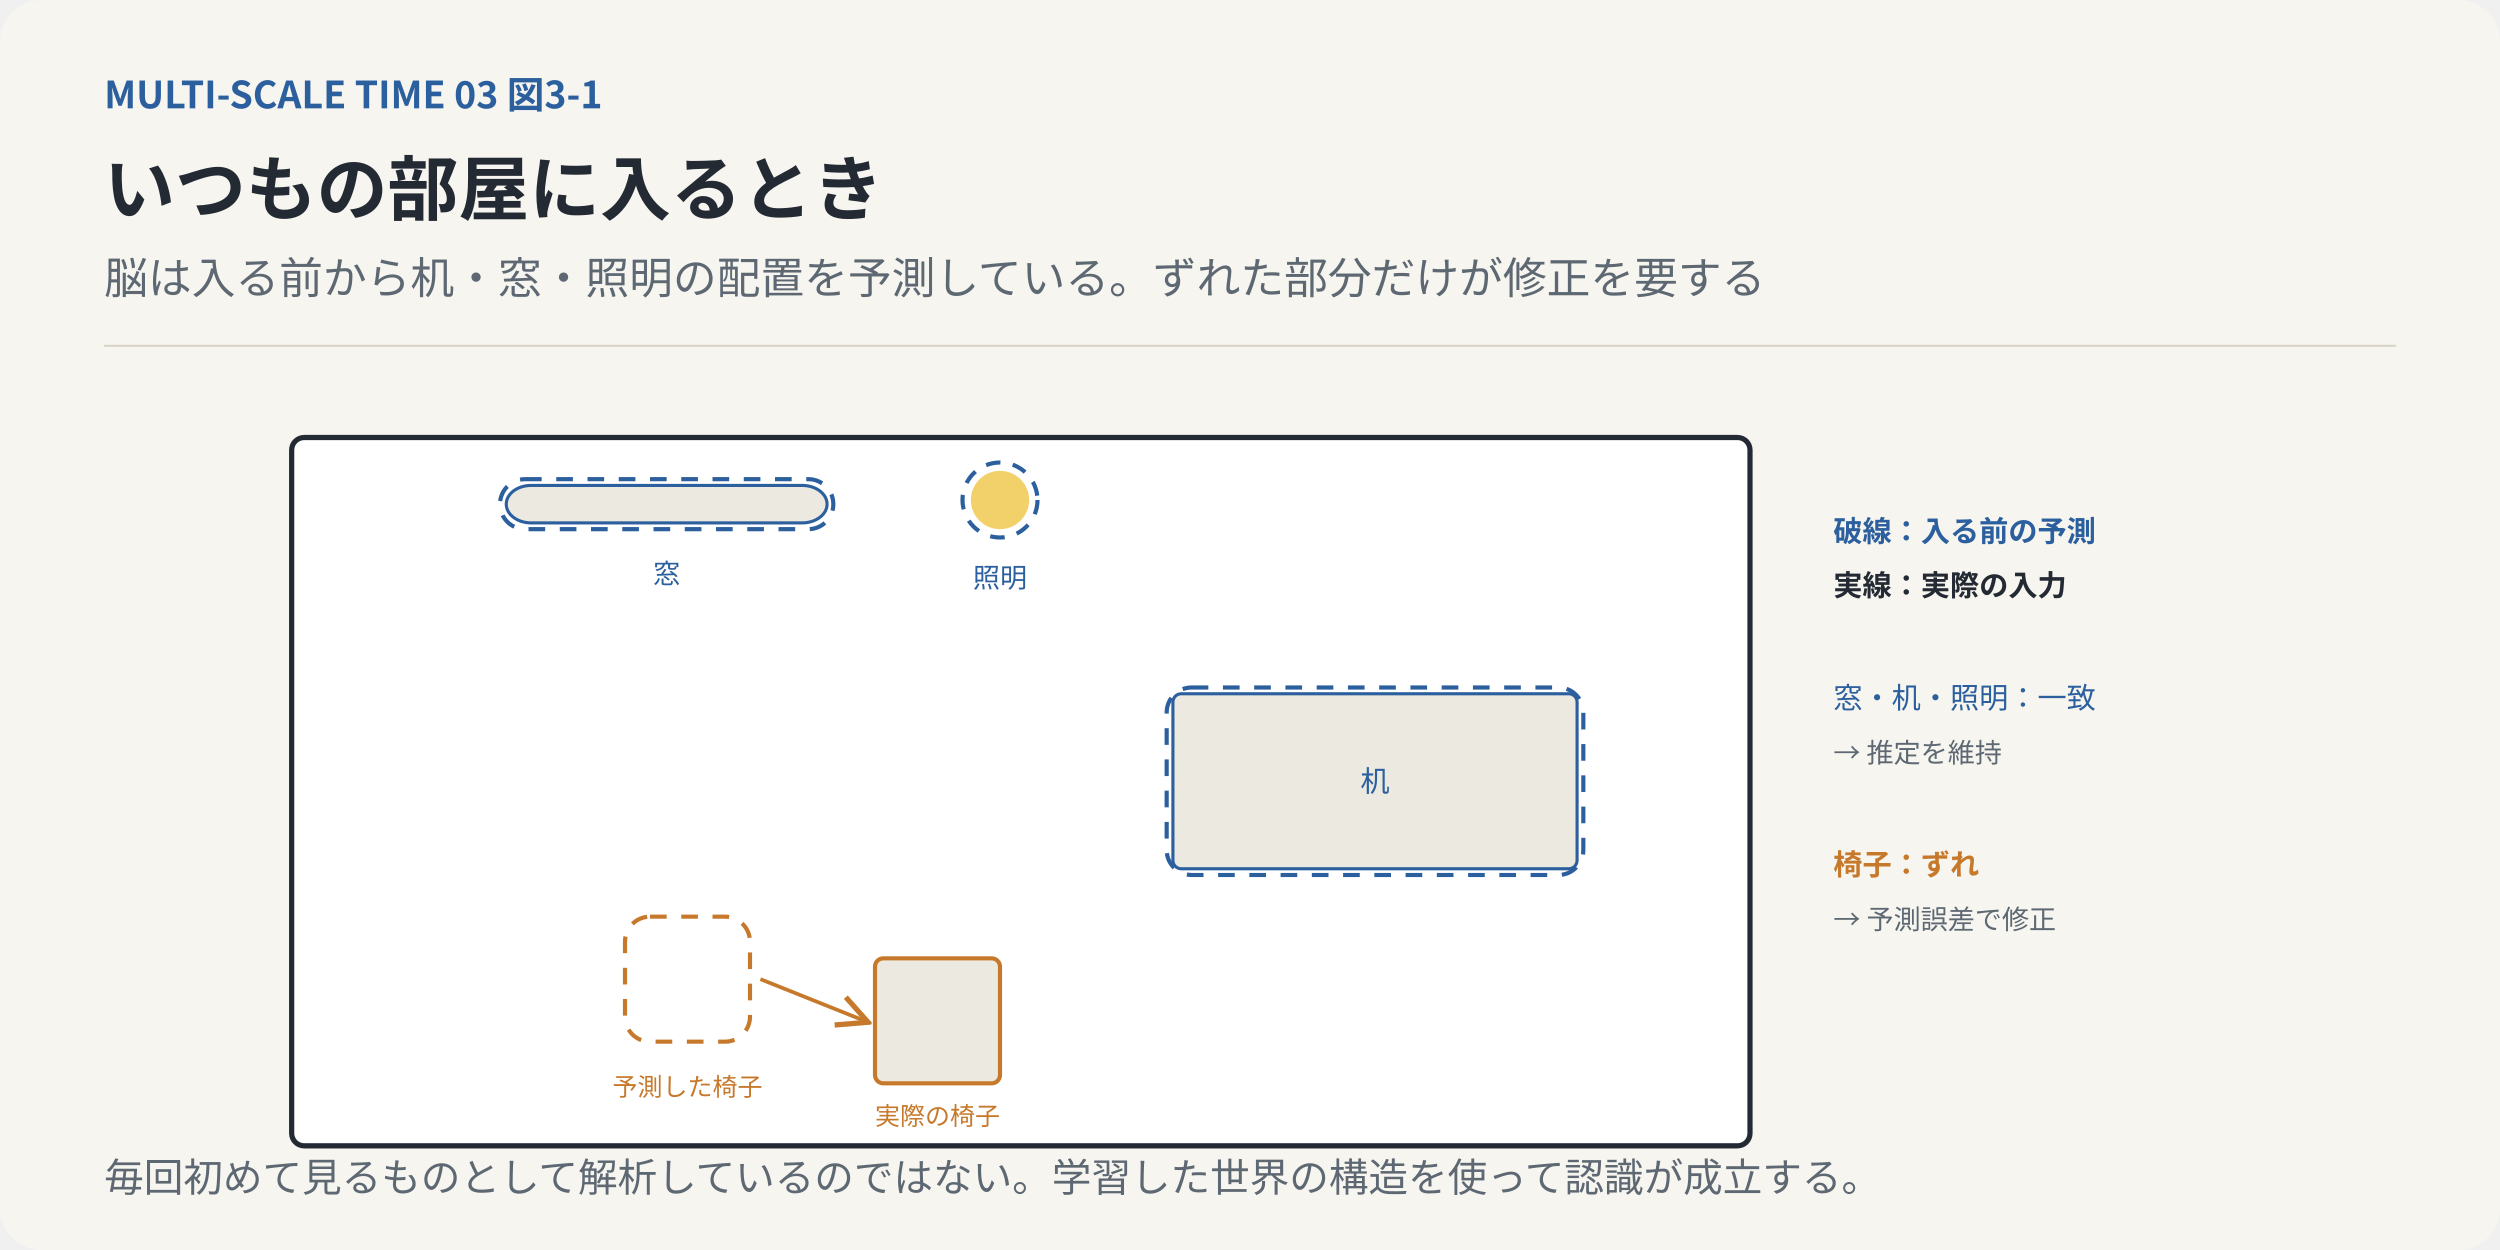
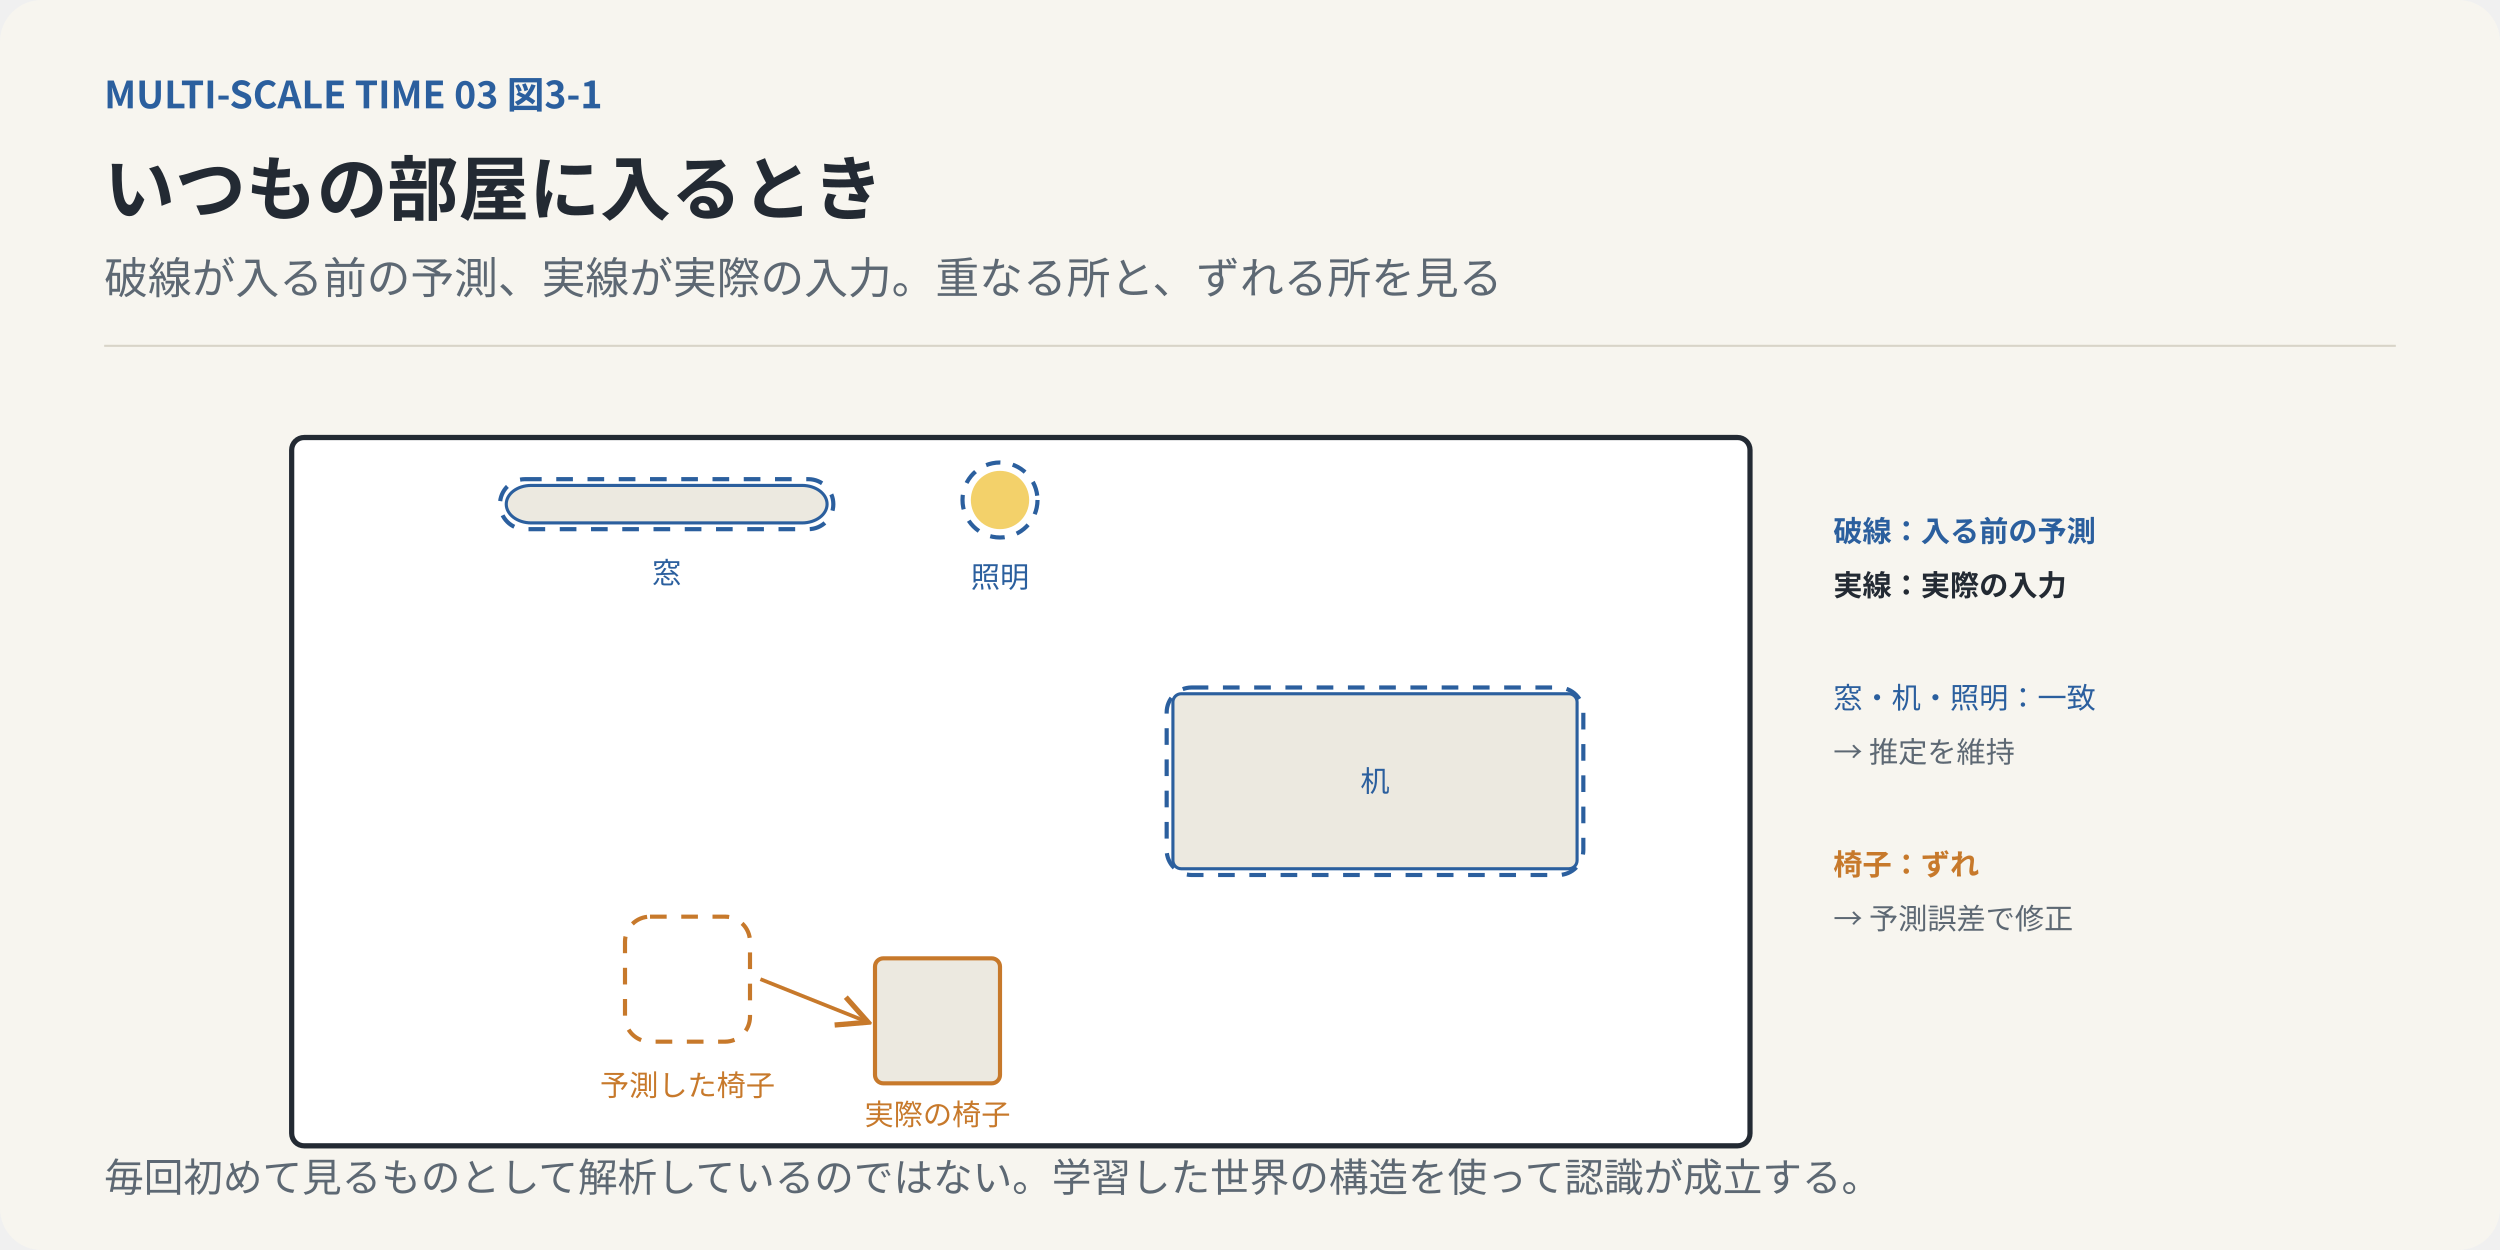
<svg xmlns="http://www.w3.org/2000/svg" width="1200" height="600" viewBox="0 0 1200 600" role="img" aria-labelledby="title desc">
  <defs>
-     <marker id="arrow" markerWidth="10" markerHeight="10" refX="8" refY="5" orient="auto-start-reverse">
-       <path d="M1,1 L9,5 L1,9" fill="none" stroke="#5d6873" stroke-width="1.4" />
-     </marker>
-     <marker id="arrow-blue" markerWidth="10" markerHeight="10" refX="8" refY="5" orient="auto-start-reverse">
-       <path d="M1,1 L9,5 L1,9" fill="none" stroke="#2b5f9e" stroke-width="1.4" />
-     </marker>
-     <marker id="arrow-amber" markerWidth="10" markerHeight="10" refX="8" refY="5" orient="auto-start-reverse">
+     <marker id="arrow-c7792b" markerWidth="10" markerHeight="10" refX="8" refY="5" orient="auto-start-reverse">
      <path d="M1,1 L9,5 L1,9" fill="none" stroke="#c7792b" stroke-width="1.4" />
-     </marker>
-     <marker id="arrow-teal" markerWidth="10" markerHeight="10" refX="8" refY="5" orient="auto-start-reverse">
-       <path d="M1,1 L9,5 L1,9" fill="none" stroke="#2f8f83" stroke-width="1.4" />
    </marker>
  </defs>
  <rect width="1200" height="600" rx="20" fill="#f7f5ef" />
  <g font-family="system-ui, -apple-system, &quot;Hiragino Kaku Gothic ProN&quot;, &quot;Noto Sans CJK JP&quot;, Meiryo, sans-serif">
    <text x="50.0" y="52.0" fill="#2b5f9e" font-size="18" text-anchor="start" font-weight="700">MULTI-SCALE TIME     03     図3-1</text>
    <text x="50.0" y="103.0" fill="#232a33" font-size="34" text-anchor="start" font-weight="700">いつもの部屋に入るとき</text>
-     <text x="50.0" y="141.0" fill="#5d6873" font-size="21" text-anchor="start" font-weight="400">脳は入る前から机・窓・照明の配置を予測している。ずれた部分だけが修正を要する</text>
+     <text x="50.0" y="141.0" fill="#5d6873" font-size="21" text-anchor="start" font-weight="400">破線が入る前の予測、実線が実際の入力。重なる所と、ずれる所を見る</text>
    <line x1="50.0" y1="166.0" x2="1150.0" y2="166.0" stroke="#d8d4c8" stroke-width="1" />
    <rect x="140.0" y="210.0" width="700.0" height="340.0" rx="6" fill="#ffffff" stroke="#232a33" stroke-width="2.5" />
    <rect x="240.0" y="230.0" width="160.0" height="24.0" rx="12" fill="none" stroke="#2b5f9e" stroke-width="2" stroke-dasharray="8 7" />
    <rect x="243.0" y="233.0" width="154.0" height="18.0" rx="12" fill="#ece9e0" stroke="#2b5f9e" stroke-width="1.5" />
-     <text x="320.0" y="280.0" fill="#2b5f9e" font-size="13" text-anchor="middle" font-weight="400">窓</text>
+     <text x="320.0" y="280.0" fill="#2b5f9e" font-size="14" text-anchor="middle" font-weight="400">窓</text>
    <rect x="560.0" y="330.0" width="200.0" height="90.0" rx="12" fill="none" stroke="#2b5f9e" stroke-width="2" stroke-dasharray="8 7" />
    <rect x="563.0" y="333.0" width="194.0" height="84.0" rx="4" fill="#ece9e0" stroke="#2b5f9e" stroke-width="1.5" />
    <text x="660.0" y="380.0" fill="#2b5f9e" font-size="14" text-anchor="middle" font-weight="400">机</text>
    <circle cx="480.0" cy="240.0" r="18" fill="none" stroke="#2b5f9e" stroke-width="2" stroke-dasharray="7 6" />
    <circle cx="480.0" cy="240.0" r="14" fill="#f3d16a" />
-     <text x="480.0" y="282.0" fill="#2b5f9e" font-size="13" text-anchor="middle" font-weight="400">照明</text>
+     <text x="480.0" y="282.0" fill="#2b5f9e" font-size="14" text-anchor="middle" font-weight="400">照明</text>
    <rect x="300.0" y="440.0" width="60.0" height="60.0" rx="12" fill="none" stroke="#c7792b" stroke-width="2" stroke-dasharray="8 7" />
-     <text x="330.0" y="526.0" fill="#c7792b" font-size="12" text-anchor="middle" font-weight="400">予測した椅子</text>
+     <text x="330.0" y="526.0" fill="#c7792b" font-size="14" text-anchor="middle" font-weight="400">予測した椅子</text>
    <rect x="420.0" y="460.0" width="60.0" height="60.0" rx="4" fill="#ece9e0" stroke="#c7792b" stroke-width="2" />
-     <text x="450.0" y="540.0" fill="#c7792b" font-size="12" text-anchor="middle" font-weight="400">実際の椅子</text>
-     <line x1="365.0" y1="470.0" x2="415.0" y2="490.0" stroke="#c7792b" stroke-width="1.8" marker-end="url(#arrow-amber)" />
+     <text x="450.0" y="540.0" fill="#c7792b" font-size="14" text-anchor="middle" font-weight="400">実際の椅子</text>
+     <line x1="365.0" y1="470.0" x2="415.0" y2="490.0" stroke="#c7792b" stroke-width="1.8" marker-end="url(#arrow-c7792b)" />
    <text x="880.0" y="260.0" fill="#2b5f9e" font-size="14" text-anchor="start" font-weight="700">破線：入る前の予測</text>
    <text x="880.0" y="286.0" fill="#232a33" font-size="14" text-anchor="start" font-weight="700">実線：実際の入力</text>
    <text x="880.0" y="340.0" fill="#2b5f9e" font-size="14" text-anchor="start" font-weight="400">窓・机・照明：一致</text>
-     <text x="880.0" y="366.0" fill="#5d6873" font-size="13" text-anchor="start" font-weight="400">→ 推定を維持</text>
+     <text x="880.0" y="366.0" fill="#5d6873" font-size="14" text-anchor="start" font-weight="400">→ 推定を維持</text>
    <text x="880.0" y="420.0" fill="#c7792b" font-size="14" text-anchor="start" font-weight="700">椅子：ずれ</text>
-     <text x="880.0" y="446.0" fill="#5d6873" font-size="13" text-anchor="start" font-weight="400">→ 予測誤差で修正</text>
+     <text x="880.0" y="446.0" fill="#5d6873" font-size="14" text-anchor="start" font-weight="400">→ 予測誤差で修正</text>
    <text x="50.0" y="572.0" fill="#5d6873" font-size="19" text-anchor="start" font-weight="400">毎回初めて見るものとして解析しているのではない。学習した世界の構造を使って認識が成立する。</text>
  </g>
</svg>
